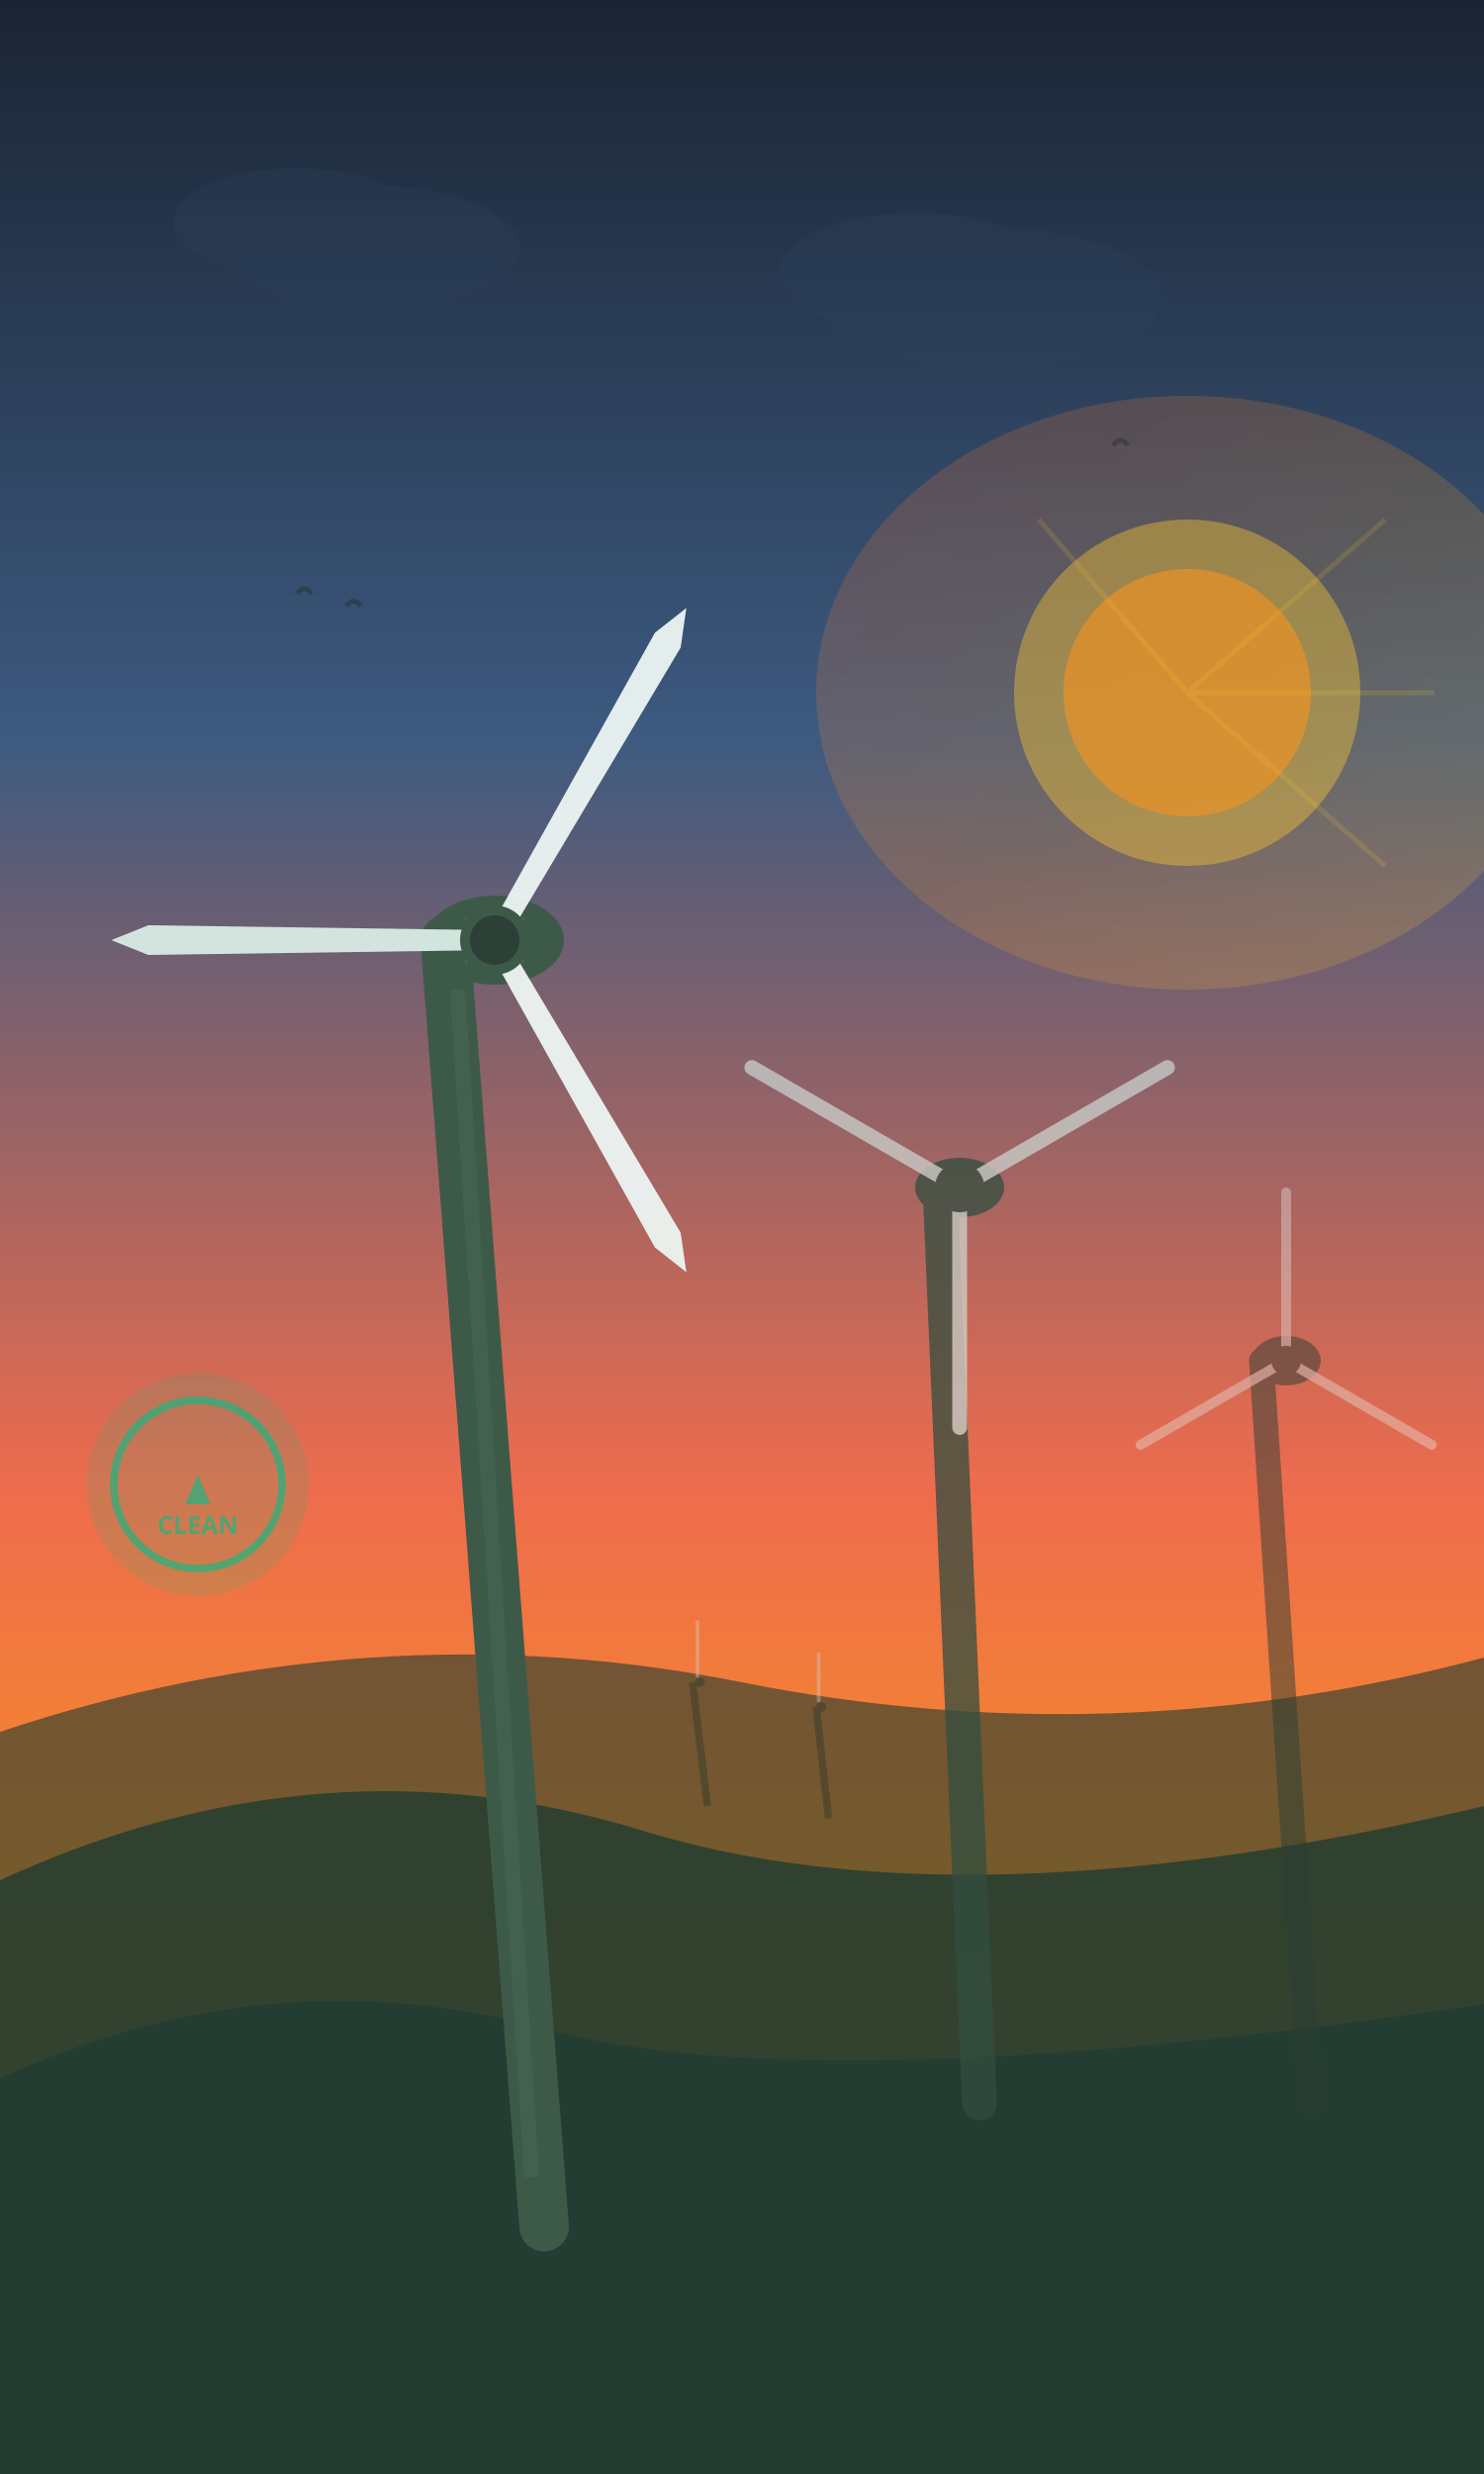
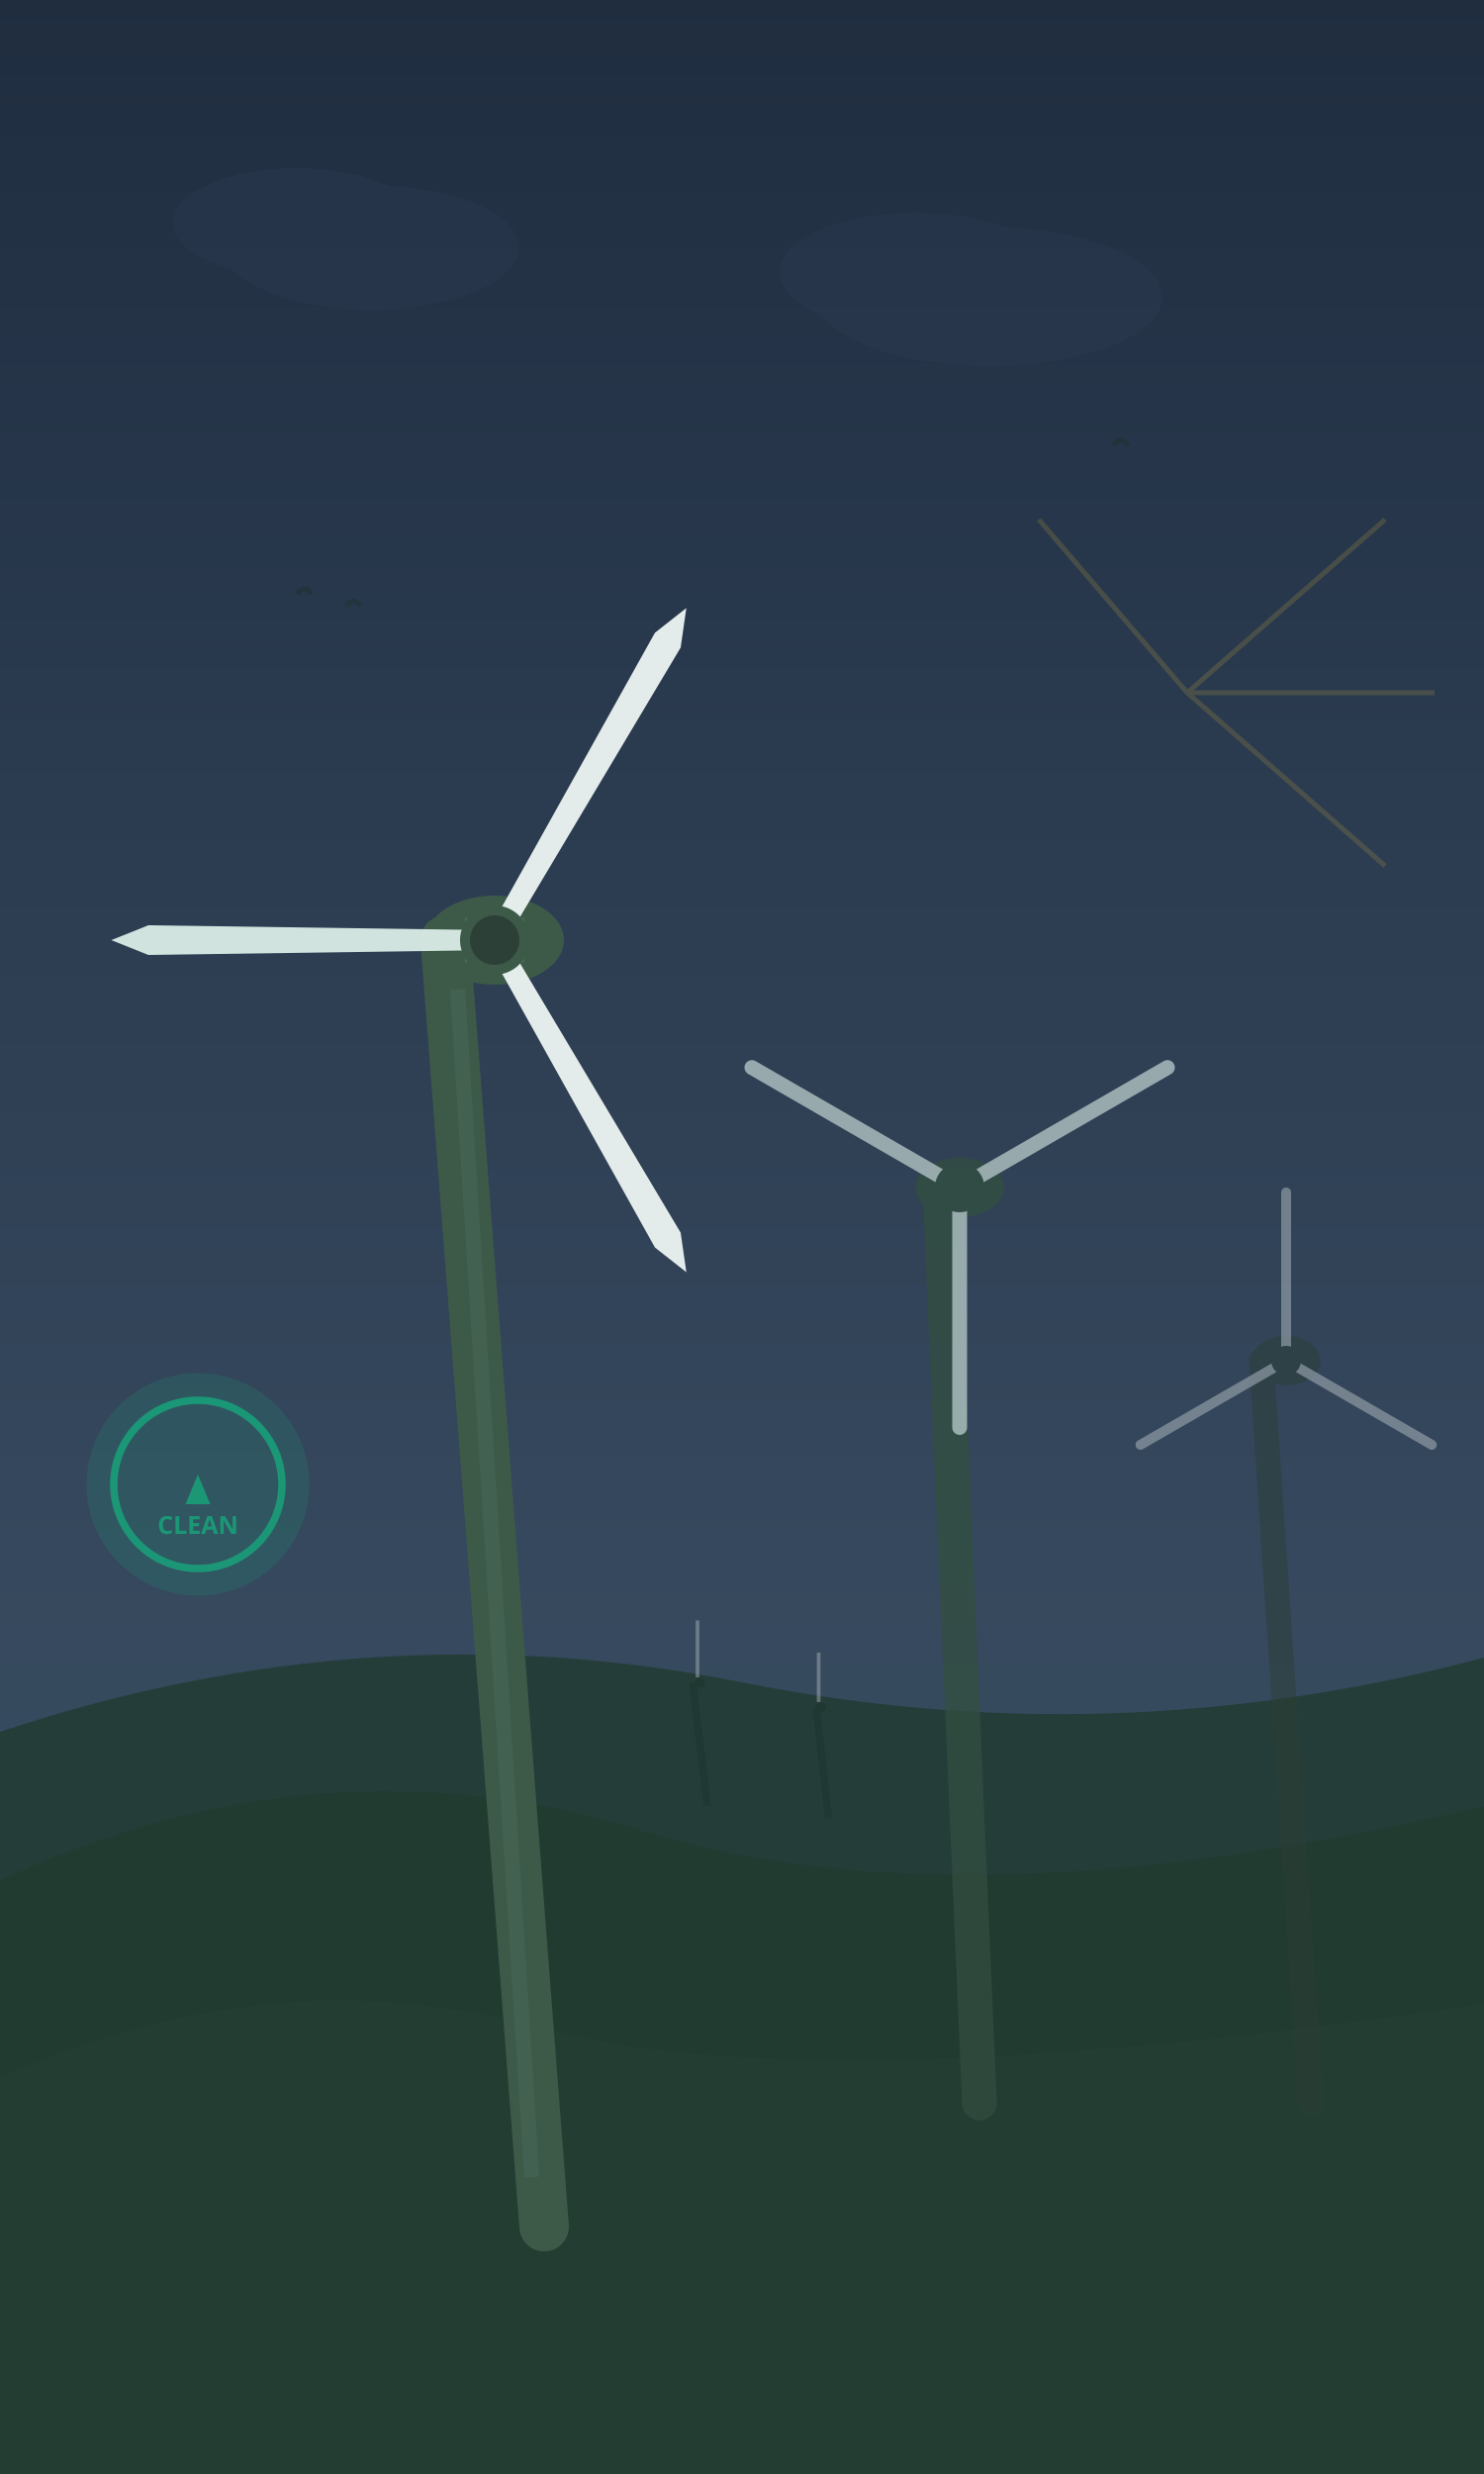
<svg xmlns="http://www.w3.org/2000/svg" viewBox="0 0 600 1000" role="img" aria-label="Wind turbine farm at sunset generating renewable energy">
  <defs>
    <linearGradient id="sky-mobile" x1="0" y1="0" x2="0" y2="1">
-       <stop offset="0%" stop-color="#1a2332" />
-       <stop offset="30%" stop-color="#3d5a80" />
-       <stop offset="60%" stop-color="#ee6c4d" />
-       <stop offset="80%" stop-color="#f7931e" />
-       <stop offset="100%" stop-color="#fdc830" />
-     </linearGradient>
-     <linearGradient id="sun-glow-mobile" x1="0" y1="0" x2="1" y2="1">
-       <stop offset="0%" stop-color="#ff6b35" />
-       <stop offset="50%" stop-color="#f7931e" />
-       <stop offset="100%" stop-color="#fdc830" />
+       <stop offset="0%" stop-color="#1f2d3f" />
+       <stop offset="30%" stop-color="#2a3a4f" />
+       <stop offset="60%" stop-color="#35475c" />
+       <stop offset="100%" stop-color="#3a5567" />
    </linearGradient>
  </defs>
  <rect width="600" height="1000" fill="url(#sky-mobile)" />
-   <ellipse cx="480" cy="280" rx="150" ry="120" fill="url(#sun-glow-mobile)" opacity="0.2" />
-   <circle cx="480" cy="280" r="70" fill="#fdc830" opacity="0.4" />
-   <circle cx="480" cy="280" r="50" fill="#f7931e" opacity="0.6" />
-   <g fill="#2d4059" opacity="0.3">
+   <g fill="#2a3a4f" opacity="0.4">
    <ellipse cx="150" cy="100" rx="60" ry="25" />
    <ellipse cx="120" cy="90" rx="50" ry="22" />
    <ellipse cx="400" cy="120" rx="70" ry="28" />
    <ellipse cx="370" cy="110" rx="55" ry="24" />
  </g>
-   <path d="M0 700 Q150 650 300 680 T600 670 L600 1000 L0 1000 Z" fill="#1f3a2f" opacity="0.6" />
-   <path d="M0 760 Q130 700 260 740 T600 730 L600 1000 L0 1000 Z" fill="#213b30" opacity="0.8" />
+   <path d="M0 700 Q150 650 300 680 T600 670 L600 1000 L0 1000 Z" fill="#1f3a2f" opacity="0.8" />
+   <path d="M0 760 Q130 700 260 740 T600 730 L600 1000 L0 1000 Z" fill="#213b30" opacity="0.9" />
  <path d="M0 840 Q110 790 220 820 T600 810 L600 1000 L0 1000 Z" fill="#243d32" />
  <g opacity="0.5">
    <path d="M510 550 L530 850" stroke="#2a3d34" stroke-width="10" fill="none" stroke-linecap="round" />
    <ellipse cx="520" cy="550" rx="14" ry="10" fill="#2a3d34" />
    <g transform="translate(520, 550)">
      <rect x="-2" y="-70" width="4" height="70" fill="#e8f1f0" opacity="0.7" rx="2" />
      <rect x="-2" y="-70" width="4" height="70" fill="#e8f1f0" opacity="0.7" rx="2" transform="rotate(120)" />
      <rect x="-2" y="-70" width="4" height="70" fill="#e8f1f0" opacity="0.7" rx="2" transform="rotate(240)" />
      <circle r="6" fill="#2a3d34" />
    </g>
  </g>
  <g opacity="0.75">
    <path d="M380 480 L396 850" stroke="#314d3f" stroke-width="14" fill="none" stroke-linecap="round" />
    <ellipse cx="388" cy="480" rx="18" ry="12" fill="#314d3f" />
    <g transform="translate(388, 480) rotate(60)">
      <rect x="-3" y="-100" width="6" height="100" fill="#d4e5e0" opacity="0.85" rx="3" />
      <rect x="-3" y="-100" width="6" height="100" fill="#d4e5e0" opacity="0.85" rx="3" transform="rotate(120)" />
      <rect x="-3" y="-100" width="6" height="100" fill="#d4e5e0" opacity="0.85" rx="3" transform="rotate(240)" />
      <circle r="10" fill="#314d3f" />
    </g>
  </g>
  <g>
    <path d="M180 380 L220 900" stroke="#3d5a49" stroke-width="20" fill="none" stroke-linecap="round" />
    <path d="M185 400 L215 880" stroke="#4a6857" stroke-width="6" fill="none" opacity="0.5" />
    <ellipse cx="200" cy="380" rx="28" ry="18" fill="#3d5a49" />
    <rect x="188" y="371" width="24" height="18" fill="#4a6857" />
    <g transform="translate(200, 380) rotate(30)">
      <path d="M-4 0 L-6 -140 L0 -155 L6 -140 L4 0 Z" fill="#ecf5f2" opacity="0.95" />
      <path d="M-4 0 L-6 -140 L0 -155 L6 -140 L4 0 Z" fill="#ecf5f2" opacity="0.95" transform="rotate(120)" />
      <path d="M-4 0 L-6 -140 L0 -155 L6 -140 L4 0 Z" fill="#d8ebe5" opacity="0.95" transform="rotate(240)" />
      <circle r="14" fill="#3d5a49" />
      <circle r="10" fill="#2c4037" />
    </g>
  </g>
  <g opacity="0.35">
    <line x1="280" y1="680" x2="286" y2="730" stroke="#1a2d24" stroke-width="3" />
    <circle cx="283" cy="680" r="2" fill="#1a2d24" />
    <line x1="282" y1="678" x2="282" y2="655" stroke="#d0d8d5" stroke-width="1.5" />
    <line x1="330" y1="690" x2="335" y2="735" stroke="#1a2d24" stroke-width="3" />
    <circle cx="332" cy="690" r="2" fill="#1a2d24" />
    <line x1="331" y1="688" x2="331" y2="668" stroke="#d0d8d5" stroke-width="1.5" />
  </g>
  <g stroke="#1a2d24" stroke-width="2" fill="none" opacity="0.4">
    <path d="M120 240 Q123 236 126 240" />
    <path d="M140 245 Q143 241 146 245" />
    <path d="M450 180 Q453 176 456 180" />
  </g>
  <g stroke="#fdc830" stroke-width="2" opacity="0.15">
    <line x1="480" y1="280" x2="560" y2="210" />
    <line x1="480" y1="280" x2="580" y2="280" />
    <line x1="480" y1="280" x2="560" y2="350" />
    <line x1="480" y1="280" x2="420" y2="210" />
  </g>
  <g transform="translate(80, 600)" opacity="0.7">
    <circle r="45" fill="#10b981" opacity="0.2" />
    <circle r="34" fill="none" stroke="#10b981" stroke-width="3" />
    <path d="M-8 -5 L-8 5 L4 0 Z" fill="#10b981" transform="rotate(-90)" />
    <text x="0" y="20" text-anchor="middle" font-family="sans-serif" font-size="10" fill="#10b981" font-weight="bold">CLEAN</text>
  </g>
</svg>
